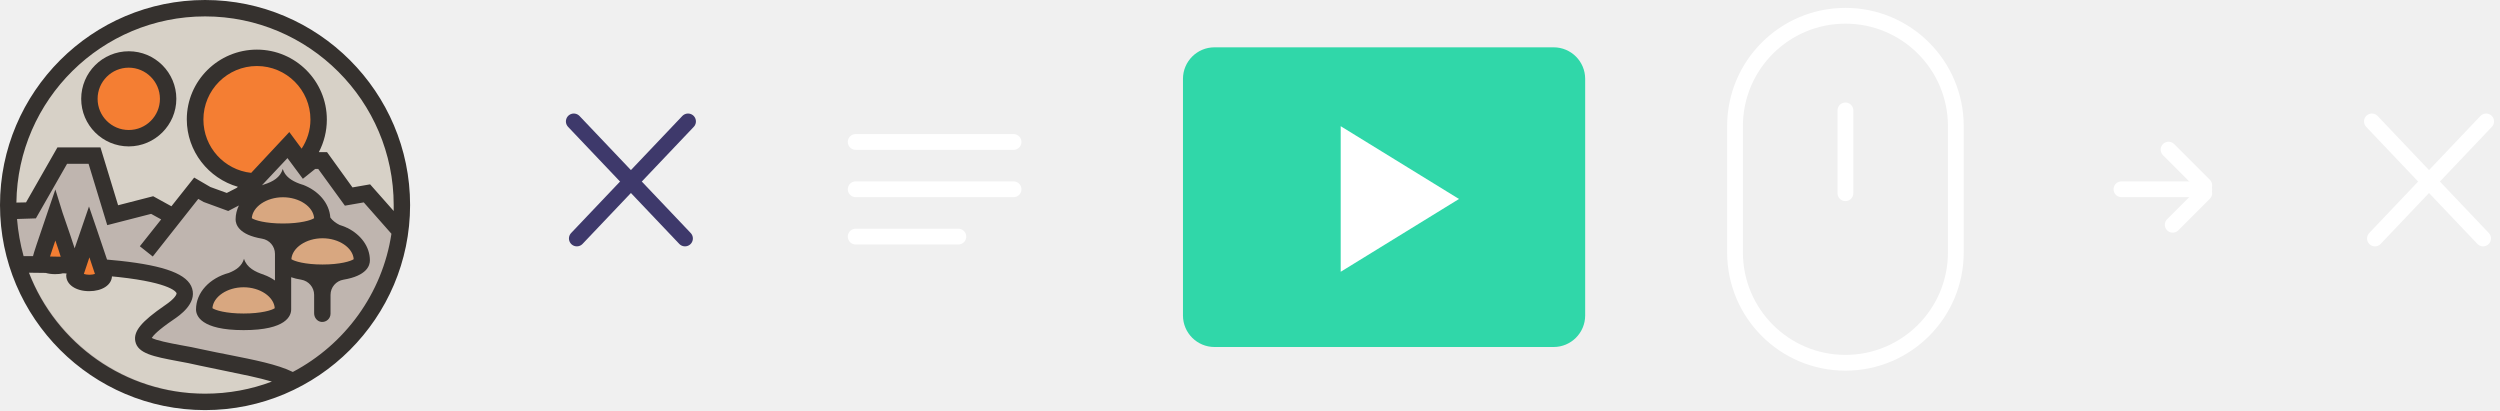
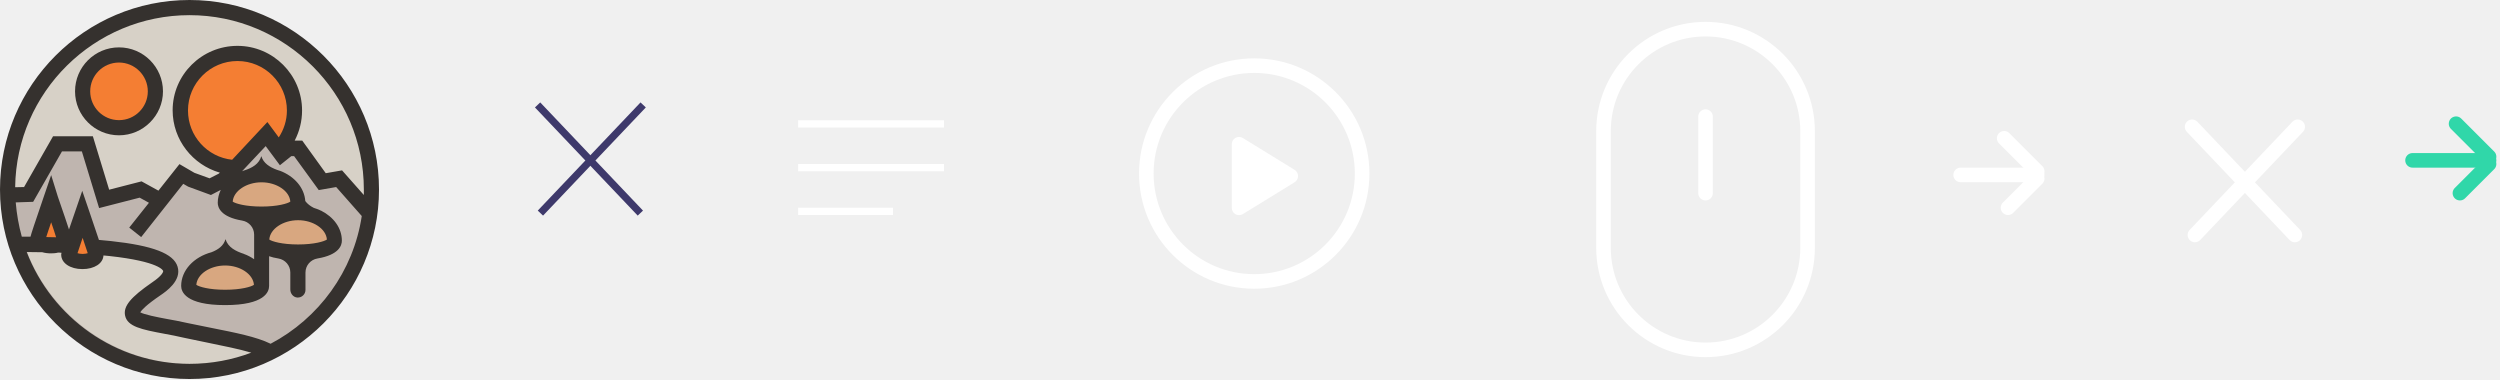
- <svg xmlns="http://www.w3.org/2000/svg" width="317px" height="52px" viewBox="0 0 317 52" version="1.1">
+ <svg xmlns="http://www.w3.org/2000/svg" width="343px" height="52px" viewBox="0 0 343 52" version="1.1">
  <defs />
  <g id="Page-1" stroke="none" stroke-width="1" fill="none" fill-rule="evenodd">
-     <g id="assets" transform="translate(-354, -465)">
-       <g id="icons" transform="translate(354, 465)">
-         <g id="close" transform="translate(300, 15)" stroke="#FFFFFF" stroke-width="2" stroke-linecap="round">
+     <g id="icons-2">
+       <g id="Arrow" transform="translate(336.5, 21.5) rotate(-90) translate(-336.5, -21.5) translate(331, 16)" stroke="#30D7A9" stroke-width="2" stroke-linecap="round">
+         <path d="M5.5,10.5 L10.028,5.972" id="Line" />
+         <path d="M4.5,10.5 L0.5,6.5" id="Line" />
+         <path d="M5,10.5 L5,0" id="Line" />
+       </g>
+       <g id="icon" transform="translate(156, 7)">
+         <g id="Captura-de-pantalla-2017-07-13-16.56.49" transform="translate(0.080078, 0.810059)">
+           <g id="Mask" transform="translate(0, 0)">
+             <g id="path-1-link" transform="translate(0, 0)" fill-rule="nonzero">
+               <rect id="path-1" x="0.196" y="0.196" width="31.607" height="31.607" rx="15.804" />
+             </g>
+             <rect id="Rectangle-path" stroke="#FFFFFF" stroke-width="2" x="1.196" y="1.196" width="29.607" height="29.607" rx="14.804" />
+           </g>
+         </g>
+         <path d="M14.524,11.938 L21.616,16.302 L21.616,16.302 C22.086,16.592 22.233,17.208 21.944,17.678 C21.862,17.811 21.749,17.923 21.616,18.006 L14.524,22.37 L14.524,22.37 C14.054,22.659 13.438,22.513 13.148,22.042 C13.051,21.885 13,21.703 13,21.518 L13,12.79 L13,12.79 C13,12.237 13.448,11.79 14,11.79 C14.185,11.79 14.366,11.841 14.524,11.938 Z" id="Rectangle-6" fill="#FFFFFF" fill-rule="nonzero" />
+       </g>
+       <g id="icons">
+         <g id="close" stroke-linecap="round" transform="translate(300, 17)" stroke="#FFFFFF" stroke-width="2">
          <path d="M1.143,15.238 L15.243,0.396" id="Line-Copy" />
-           <path d="M0.381,15.238 L14.481,0.396" id="Line-Copy-2" transform="translate(7.619048, 7.619048) scale(-1, 1) translate(-7.619048, -7.619048) " />
+           <path d="M0.757,15.238 L14.857,0.396" id="Line-Copy-2" transform="translate(7.806951, 7.81684) scale(-1, 1) translate(-7.806951, -7.81684) " />
        </g>
-         <g id="icon" transform="translate(150, 1)">
-           <rect id="Rectangle-8" fill="#30D7A9" x="0" y="5" width="51" height="38" rx="4" />
-           <polygon id="Rectangle-6" fill="#FFFFFF" points="20 15 35 24.231 20 33.462" />
-         </g>
-         <g id="element" transform="translate(139, 1)">
-           <g id="play" />
-           <g id="scroll" transform="translate(80, 0)" stroke="#FFFFFF" stroke-width="2">
-             <rect id="Rectangle-11" x="1" y="1" width="28" height="44" rx="14" />
-             <path d="M15,23.5 L15,13" id="Line" stroke-linecap="round" />
+         <g id="element" transform="translate(220, 4)" stroke-width="2" stroke="#FFFFFF">
+           <g id="scroll">
+             <rect id="Rectangle-11" x="0" y="0" width="28" height="44" rx="14" />
+             <path d="M14,22.5 L14,12" id="Line" stroke-linecap="round" />
          </g>
-           <g id="Subscribe" transform="translate(130, 17)" stroke-linecap="round" stroke="#FFFFFF" stroke-width="2">
+           <g id="Subscribe" stroke-linecap="round" transform="translate(49, 14)">
            <g id="Arrow" transform="translate(5.5, 5.5) rotate(-90) translate(-5.5, -5.5) ">
              <path d="M5.5,10.5 L10.028,5.972" id="Line" />
              <path d="M4.5,10.5 L0.5,6.5" id="Line" />
              <path d="M5,10.5 L5,6.4324906e-16" id="Line" />
            </g>
          </g>
        </g>
-         <g transform="translate(72, 15)" stroke-linecap="round" stroke-width="2">
-           <g id="Menu" transform="translate(36, 2)" stroke="#FFFFFF">
-             <path d="M0.5,1 L20.52,1" id="Line" />
-             <path d="M0.5,7 L20.52,7" id="Line-Copy" />
-             <path d="M0.5,13 L13.52,13" id="Line-Copy-2" />
+         <g id="Group" transform="translate(73, 14)">
+           <g id="Menu" transform="translate(36, 3)" stroke="#FFFFFF">
+             <path d="M0.5,0 L20.52,0" id="Line" />
+             <path d="M0.5,6 L20.52,6" id="Line-Copy" />
+             <path d="M0.5,12 L13.52,12" id="Line-Copy-2" />
          </g>
          <g id="close" stroke="#3E396B">
            <path d="M1.143,15.238 L15.243,0.396" id="Line-Copy" />
-             <path d="M0.381,15.238 L14.481,0.396" id="Line-Copy-2" transform="translate(7.619048, 7.619048) scale(-1, 1) translate(-7.619048, -7.619048) " />
+             <path d="M0.757,15.238 L14.857,0.396" id="Line-Copy-2" transform="translate(7.806951, 7.81684) scale(-1, 1) translate(-7.806951, -7.81684) " />
          </g>
        </g>
-         <g id="Page-1-Copy">
+         <g id="Page-1-Copy" fill-rule="nonzero">
          <g id="Group-9" transform="translate(0, 1)">
            <path d="M50.83,27.574 C50.908,26.716 50.96,25.884 50.96,25 C50.96,11.22 39.78,0.04 26,0.04 C12.22,0.04 1.04,11.22 1.04,25 C1.04,25.104 50.44,26.274 50.83,27.574" id="Fill-1" fill="#D7D1C7" />
            <path d="M0.936,25.052 C0.936,38.832 12.116,50.012 25.896,50.012 C39.676,50.012 49.438,41.536 50.856,28.172 C50.867,28.069 0.936,24.194 0.936,25.052" id="Fill-3" fill="#BFB5AF" />
            <path d="M16.328,6.54 C19.085,6.54 21.32,8.775 21.32,11.532 C21.32,14.289 19.085,16.524 16.328,16.524 C13.571,16.524 11.336,14.289 11.336,11.532 C11.336,8.775 13.571,6.54 16.328,6.54" id="Fill-5" fill="#F47E33" />
            <path d="M16.328,7.58 C14.144,7.58 12.376,9.348 12.376,11.532 C12.376,13.716 14.144,15.484 16.328,15.484 C18.512,15.484 20.28,13.716 20.28,11.532 C20.28,9.348 18.486,7.58 16.328,7.58 M16.328,17.564 C13,17.564 10.296,14.86 10.296,11.532 C10.296,8.204 13,5.5 16.328,5.5 C19.656,5.5 22.36,8.204 22.36,11.532 C22.36,14.86 19.63,17.564 16.328,17.564" id="Fill-7" fill="#35312E" />
            <path d="M32.552,6.306 C36.874,6.306 40.378,9.81 40.378,14.132 C40.378,18.454 36.874,21.958 32.552,21.958 C28.23,21.958 24.726,18.454 24.726,14.132 C24.726,9.81 28.23,6.306 32.552,6.306" id="Fill-9" fill="#F47E33" />
            <polyline id="Fill-11" fill="#BFB5AF" points="18.538 30.876 24.882 22.868 26.234 23.648 28.834 24.61 30.68 23.648 36.582 17.356 38.636 20.112 39.624 19.306 40.924 19.306 44.2 23.882 46.54 23.492 50.752 28.276" />
            <polyline id="Fill-13" fill="#BFB5AF" points="22.698 26.898 19.266 25 14.274 26.3 11.986 18.734 7.878 18.734 3.926 25.676 1.04 25.78" />
            <path d="M11.336,28.354 C11.336,28.354 9.464,33.814 9.464,33.918 C9.464,34.438 10.296,34.854 11.336,34.854 C12.376,34.854 13.208,34.438 13.208,33.918 C13.182,33.84 11.336,28.354 11.336,28.354" id="Fill-15" fill="#F47E33" />
            <path d="M7.02,26.248 C7.02,26.248 5.174,31.682 5.174,31.786 C5.174,32.306 6.006,32.722 7.02,32.722 C8.034,32.722 8.866,32.306 8.866,31.786 C8.866,31.682 7.02,26.248 7.02,26.248" id="Fill-17" fill="#F47E33" />
            <path d="M40.898,26.82 C40.898,28.926 30.888,28.926 30.888,26.82 C30.888,24.714 33.124,22.998 35.88,22.998 C38.636,22.998 40.898,24.688 40.898,26.82" id="Fill-19" fill="#D8A780" />
            <path d="M45.89,32.02 C45.89,34.126 35.88,34.126 35.88,32.02 C35.88,29.914 38.116,28.198 40.872,28.198 C43.654,28.172 45.89,29.888 45.89,32.02" id="Fill-21" fill="#D8A780" />
            <path d="M35.88,38.208 C35.88,40.314 25.87,40.314 25.87,38.208 C25.87,36.102 28.106,34.386 30.862,34.386 C33.618,34.386 35.88,36.102 35.88,38.208" id="Fill-23" fill="#D8A780" />
            <path d="M26.286,48.946 C15.964,48.946 7.124,42.472 3.614,33.372 C4.316,33.372 5.044,33.398 5.798,33.398 C6.162,33.502 6.578,33.554 7.02,33.554 C7.384,33.554 7.696,33.528 8.008,33.45 C8.164,33.45 8.346,33.45 8.502,33.476 C8.45,33.632 8.45,33.684 8.45,33.736 C8.45,34.906 9.698,35.738 11.388,35.738 C13.052,35.738 13.988,34.698 14.066,33.58 C14.326,33.606 14.872,33.866 15.132,33.892 C22.152,34.646 22.62,35.92 22.62,35.972 C22.646,36.076 22.464,36.622 21.06,37.584 C18.044,39.664 17.004,40.886 17.29,42.186 C17.628,43.746 19.656,44.136 22.724,44.708 C23.582,44.864 24.57,45.072 25.584,45.28 C26.702,45.54 27.872,45.774 28.99,45.982 C31.07,46.398 33.176,46.814 34.84,47.334 C32.214,48.4 29.302,48.946 26.286,48.946" id="Fill-25" fill="#D7D1C7" />
          </g>
          <path d="M46.93,23.374 L44.694,23.764 L41.47,19.292 L40.43,19.292 C41.08,18.044 41.444,16.64 41.444,15.158 C41.444,10.27 37.466,6.292 32.578,6.292 C27.69,6.292 23.686,10.244 23.686,15.132 C23.686,19.188 26.442,22.62 30.16,23.686 L30.03,23.816 L28.756,24.466 L26.676,23.712 L24.622,22.516 L21.736,26.156 L19.422,24.882 L14.976,26.026 L12.74,18.694 L7.28,18.694 L3.302,25.662 L2.08,25.688 C2.236,12.636 12.922,2.08 26,2.08 C39.182,2.08 49.92,12.818 49.92,26 L49.92,26.754 L46.93,23.374 Z M34.84,39.078 C34.476,39.338 33.124,39.754 30.888,39.754 C28.652,39.754 27.3,39.338 26.936,39.078 C27.04,37.622 28.808,36.426 30.888,36.426 C32.968,36.426 34.736,37.622 34.84,39.078 L34.84,39.078 Z M40.898,30.212 C42.978,30.212 44.746,31.408 44.85,32.864 C44.486,33.124 43.108,33.54 40.898,33.54 C38.688,33.54 37.31,33.124 36.946,32.864 C37.05,31.408 38.818,30.212 40.898,30.212 L40.898,30.212 Z M39.832,27.664 C39.468,27.924 38.09,28.34 35.88,28.34 C33.67,28.34 32.292,27.924 31.928,27.664 C32.032,26.208 33.8,25.012 35.88,25.012 C37.96,25.012 39.728,26.208 39.832,27.664 L39.832,27.664 Z M38.246,18.85 L36.686,16.744 L31.85,21.918 C28.444,21.554 25.792,18.668 25.792,15.158 C25.792,11.414 28.834,8.372 32.578,8.372 C36.322,8.372 39.364,11.414 39.364,15.158 C39.364,16.51 38.948,17.784 38.246,18.85 L38.246,18.85 Z M37.128,47.164 C35.178,46.202 32.214,45.63 29.094,45.006 C28.002,44.798 26.858,44.564 25.766,44.33 C24.752,44.096 23.764,43.914 22.88,43.758 C21.476,43.498 19.786,43.16 19.24,42.848 C19.422,42.562 19.994,41.886 22.022,40.508 C22.75,40.014 24.96,38.506 24.362,36.582 C23.816,34.788 20.982,33.696 15.21,33.072 C14.69,33.02 14.144,32.968 13.572,32.916 C13.286,32.058 12.87,30.836 12.272,29.068 L11.284,26.182 L10.296,29.068 C9.958,30.03 9.698,30.81 9.464,31.486 C9.204,30.654 8.736,29.302 7.93,26.962 L7.02,24.024 L6.032,26.91 C4.68,30.862 4.29,32.032 4.186,32.474 L2.99,32.474 C2.574,30.966 2.288,29.38 2.158,27.768 L4.55,27.69 L8.502,20.774 L11.232,20.774 L13.598,28.548 L19.162,27.118 L20.436,27.82 L17.732,31.226 L19.37,32.526 L25.142,25.22 L25.818,25.61 L28.938,26.754 L30.29,26.052 C30.03,26.598 29.874,27.196 29.874,27.82 C29.874,28.444 30.264,29.77 33.228,30.264 C34.164,30.42 34.866,31.226 34.866,32.188 L34.866,35.568 C34.45,35.282 33.982,35.022 33.462,34.84 L33.488,34.84 C32.344,34.476 31.278,33.93 30.94,32.812 C30.68,33.722 29.952,34.242 29.016,34.606 C26.598,35.256 24.856,37.076 24.856,39.234 C24.856,40.014 25.454,41.86 30.888,41.86 C36.348,41.86 36.92,40.014 36.92,39.234 L36.92,35.152 C37.284,35.282 37.7,35.386 38.194,35.464 C39.13,35.62 39.832,36.426 39.832,37.388 L39.832,39.728 C39.832,40.274 40.222,40.768 40.768,40.82 C41.392,40.872 41.912,40.378 41.912,39.78 L41.912,37.388 C41.912,36.426 42.614,35.62 43.55,35.464 C46.514,34.97 46.904,33.67 46.904,33.02 C46.904,31.278 45.76,29.77 44.07,28.912 L44.096,28.912 C44.07,28.912 44.044,28.886 43.992,28.886 C43.706,28.73 43.368,28.626 43.056,28.522 C42.588,28.288 42.172,27.976 41.886,27.586 C41.756,25.74 40.378,24.18 38.402,23.426 L38.376,23.426 C38.246,23.374 38.116,23.348 37.986,23.296 C36.998,22.932 36.14,22.386 35.854,21.424 C35.542,22.49 34.632,23.036 33.462,23.4 C33.384,23.426 33.28,23.452 33.202,23.504 L36.452,20.046 L38.402,22.672 L39.962,21.424 L40.352,21.424 L43.732,26.078 L46.124,25.662 L49.634,29.64 C48.49,37.232 43.732,43.68 37.128,47.164 L37.128,47.164 Z M10.634,34.736 C10.79,34.268 11.05,33.488 11.336,32.63 C11.622,33.488 11.882,34.268 12.038,34.736 C11.882,34.788 11.622,34.84 11.336,34.84 C11.05,34.84 10.79,34.788 10.634,34.736 L10.634,34.736 Z M6.344,32.526 C6.5,32.058 6.734,31.304 7.02,30.498 C7.306,31.33 7.566,32.084 7.696,32.552 C7.228,32.552 6.786,32.526 6.344,32.526 L6.344,32.526 Z M26,49.92 C15.834,49.92 7.124,43.55 3.666,34.58 C4.342,34.58 5.07,34.606 5.798,34.606 C6.162,34.71 6.552,34.762 6.994,34.762 C7.332,34.762 7.67,34.736 7.956,34.658 C8.112,34.658 8.268,34.658 8.45,34.684 C8.398,34.84 8.398,34.892 8.398,34.944 C8.398,36.088 9.62,36.92 11.31,36.92 C12.948,36.92 14.144,36.14 14.196,35.048 C14.456,35.074 14.742,35.1 15.002,35.126 C21.918,35.88 22.386,37.128 22.386,37.18 C22.412,37.284 22.256,37.83 20.852,38.766 C17.914,40.794 16.9,42.016 17.16,43.29 C17.472,44.824 19.474,45.214 22.516,45.786 C23.374,45.942 24.336,46.124 25.324,46.358 C26.416,46.592 27.586,46.826 28.704,47.06 C30.732,47.476 32.812,47.892 34.476,48.386 C31.85,49.374 28.99,49.92 26,49.92 L26,49.92 Z M26,0 C11.674,0 0,11.674 0,26 C0,40.326 11.674,52 26,52 C40.326,52 52,40.326 52,26 C52,11.674 40.326,0 26,0 L26,0 Z" id="Fill-27" fill="#35312E" />
        </g>
      </g>
    </g>
  </g>
</svg>
